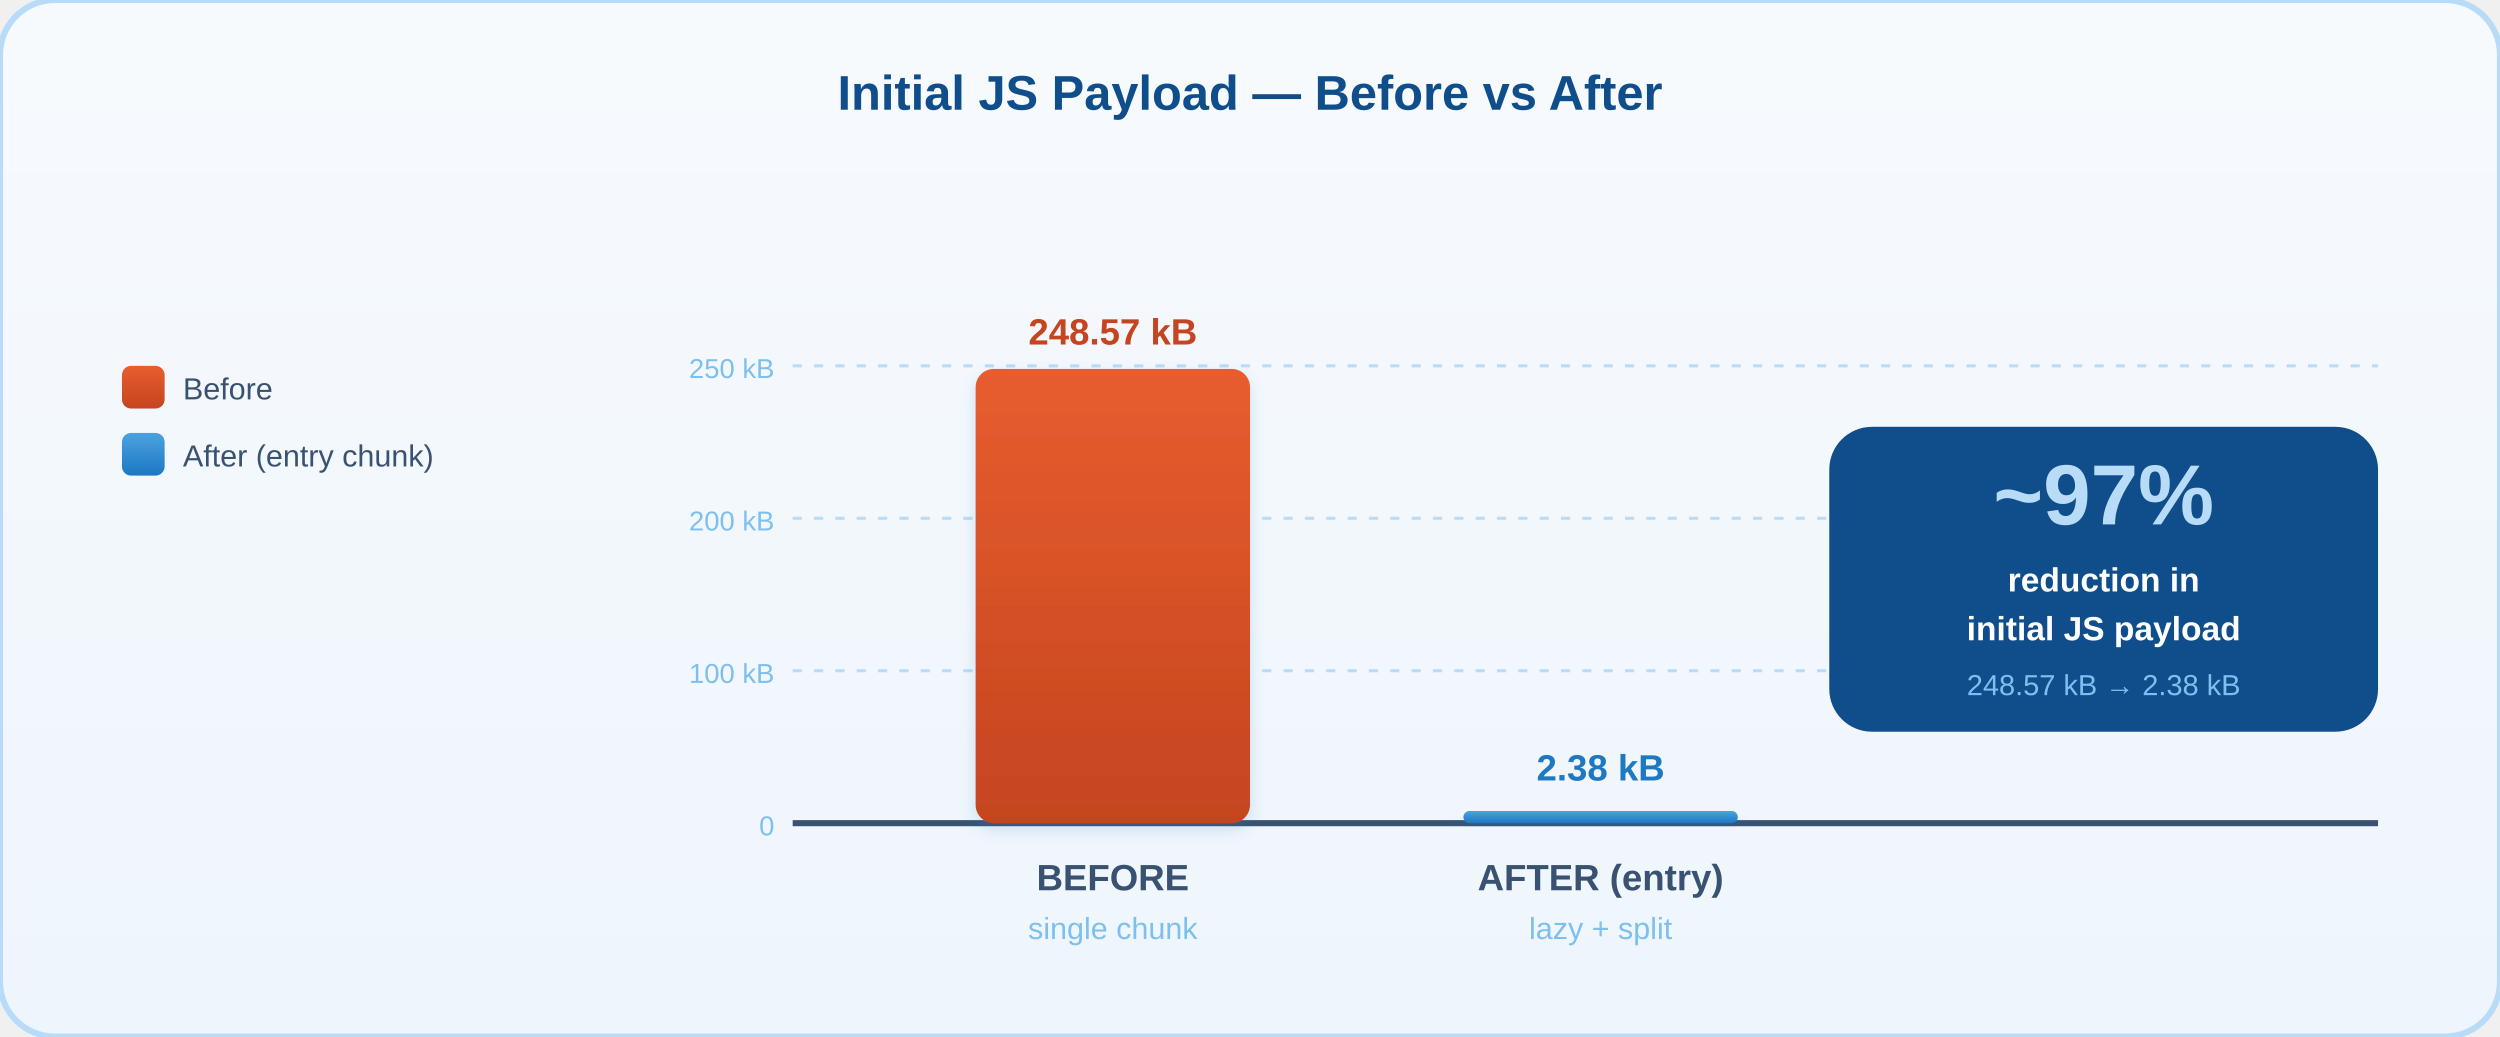
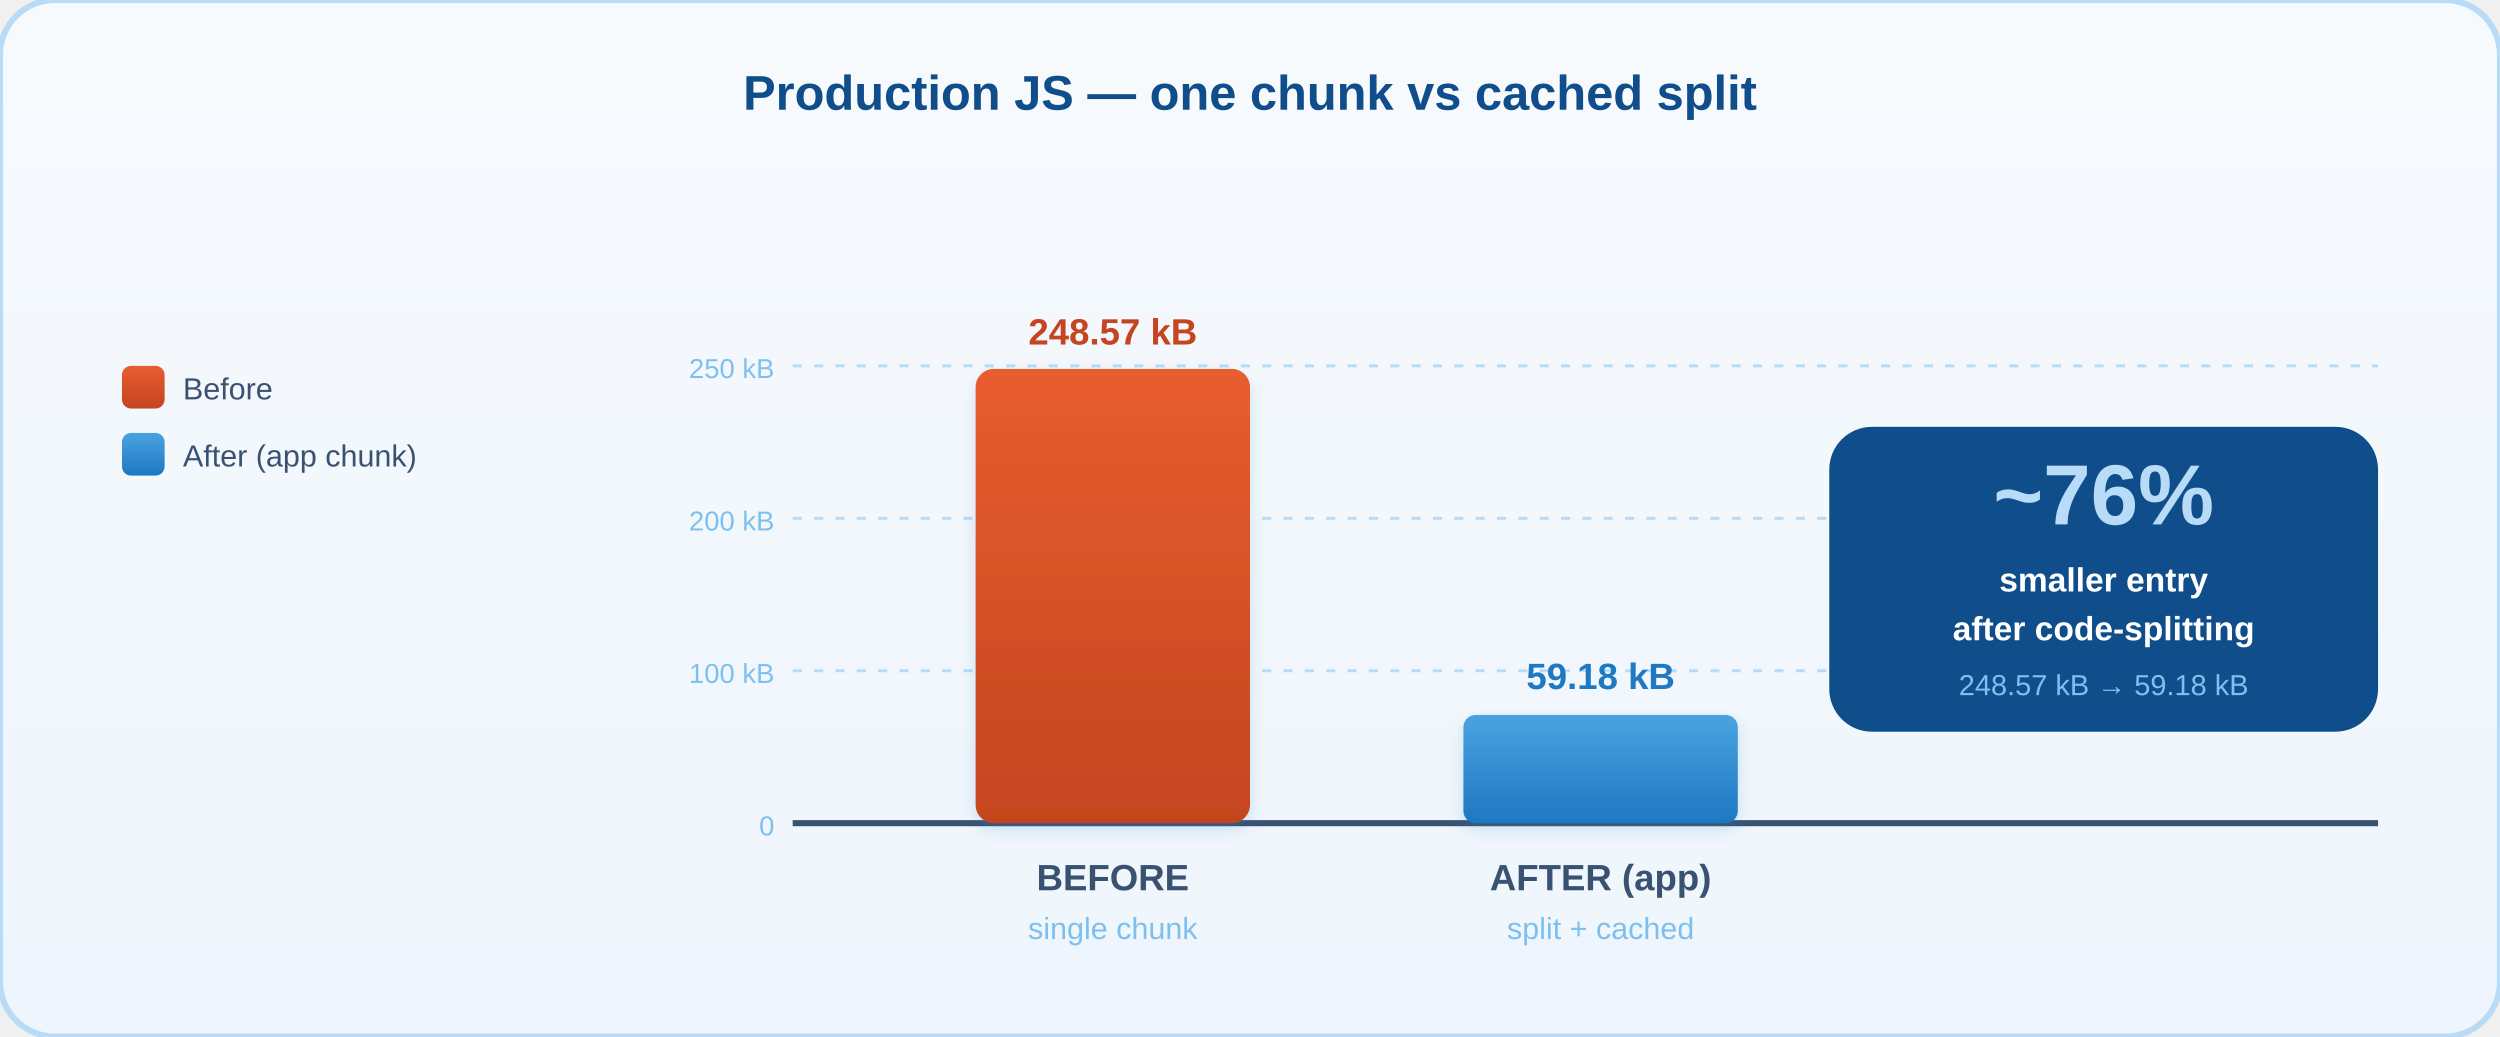
<svg xmlns="http://www.w3.org/2000/svg" viewBox="0 0 820 340" font-family="'Segoe UI', 'Helvetica Neue', Arial, sans-serif" role="img" aria-label="Bundle size before vs after optimization">
  <defs>
    <linearGradient id="bcBg" x1="0" y1="0" x2="0" y2="1">
      <stop offset="0" stop-color="#f7fafd" />
      <stop offset="1" stop-color="#eef5fc" />
    </linearGradient>
    <linearGradient id="beforeBar" x1="0" y1="0" x2="0" y2="1">
      <stop offset="0" stop-color="#e85d2f" />
      <stop offset="1" stop-color="#c4451f" />
    </linearGradient>
    <linearGradient id="afterBar" x1="0" y1="0" x2="0" y2="1">
      <stop offset="0" stop-color="#4aa3e0" />
      <stop offset="1" stop-color="#1e78c2" />
    </linearGradient>
    <filter id="bcShadow" x="-10%" y="-10%" width="120%" height="140%">
      <feDropShadow dx="0" dy="2" stdDeviation="2.5" flood-color="#1e78c2" flood-opacity="0.18" />
    </filter>
  </defs>
  <rect width="820" height="340" rx="18" fill="url(#bcBg)" stroke="#b8dcf8" stroke-width="2" />
-   <text x="410" y="36" font-size="16" font-weight="800" fill="#0f4e8a" text-anchor="middle">Initial JS Payload — Before vs After</text>
+   <text x="410" y="36" font-size="16" font-weight="800" fill="#0f4e8a" text-anchor="middle">Production JS — one chunk vs cached split</text>
  <line x1="260" y1="270" x2="780" y2="270" stroke="#3a5272" stroke-width="2" />
  <g stroke="#b8dcf8" stroke-width="1">
    <line x1="260" y1="120" x2="780" y2="120" stroke-dasharray="3 4" />
    <line x1="260" y1="170" x2="780" y2="170" stroke-dasharray="3 4" />
    <line x1="260" y1="220" x2="780" y2="220" stroke-dasharray="3 4" />
  </g>
  <g font-size="9" fill="#7dc0ef" text-anchor="end">
    <text x="254" y="124">250 kB</text>
    <text x="254" y="174">200 kB</text>
    <text x="254" y="224">100 kB</text>
    <text x="254" y="274">0</text>
  </g>
  <g filter="url(#bcShadow)">
    <rect x="320" y="121" width="90" height="149" rx="6" fill="url(#beforeBar)" />
  </g>
  <text x="365" y="113" font-size="12" font-weight="800" fill="#c4451f" text-anchor="middle">248.57 kB</text>
  <text x="365" y="292" font-size="12" font-weight="700" fill="#3a5272" text-anchor="middle">BEFORE</text>
  <text x="365" y="308" font-size="10" fill="#7dc0ef" text-anchor="middle">single chunk</text>
  <g filter="url(#bcShadow)">
-     <rect x="480" y="266" width="90" height="4" rx="2" fill="url(#afterBar)" />
+     <rect x="480" y="234.5" width="90" height="35.5" rx="4" fill="url(#afterBar)" />
  </g>
-   <text x="525" y="256" font-size="12" font-weight="800" fill="#1e78c2" text-anchor="middle">2.38 kB</text>
-   <text x="525" y="292" font-size="12" font-weight="700" fill="#3a5272" text-anchor="middle">AFTER (entry)</text>
-   <text x="525" y="308" font-size="10" fill="#7dc0ef" text-anchor="middle">lazy + split</text>
+   <text x="525" y="226" font-size="12" font-weight="800" fill="#1e78c2" text-anchor="middle">59.18 kB</text>
+   <text x="525" y="292" font-size="12" font-weight="700" fill="#3a5272" text-anchor="middle">AFTER (app)</text>
+   <text x="525" y="308" font-size="10" fill="#7dc0ef" text-anchor="middle">split + cached</text>
  <g>
    <rect x="600" y="140" width="180" height="100" rx="14" fill="#0f4e8a" />
-     <text x="690" y="172" font-size="28" font-weight="800" fill="#b8dcf8" text-anchor="middle">~97%</text>
-     <text x="690" y="194" font-size="11" font-weight="700" fill="#fff" text-anchor="middle">reduction in</text>
-     <text x="690" y="210" font-size="11" font-weight="700" fill="#fff" text-anchor="middle">initial JS payload</text>
-     <text x="690" y="228" font-size="9.5" fill="#7dc0ef" text-anchor="middle">248.57 kB → 2.38 kB</text>
+     <text x="690" y="172" font-size="28" font-weight="800" fill="#b8dcf8" text-anchor="middle">~76%</text>
+     <text x="690" y="194" font-size="11" font-weight="700" fill="#fff" text-anchor="middle">smaller entry</text>
+     <text x="690" y="210" font-size="11" font-weight="700" fill="#fff" text-anchor="middle">after code-splitting</text>
+     <text x="690" y="228" font-size="9.5" fill="#7dc0ef" text-anchor="middle">248.57 kB → 59.18 kB</text>
  </g>
  <g font-size="10" fill="#3a5272">
    <rect x="40" y="120" width="14" height="14" rx="3" fill="url(#beforeBar)" />
    <text x="60" y="131">Before</text>
    <rect x="40" y="142" width="14" height="14" rx="3" fill="url(#afterBar)" />
-     <text x="60" y="153">After (entry chunk)</text>
+     <text x="60" y="153">After (app chunk)</text>
  </g>
</svg>
